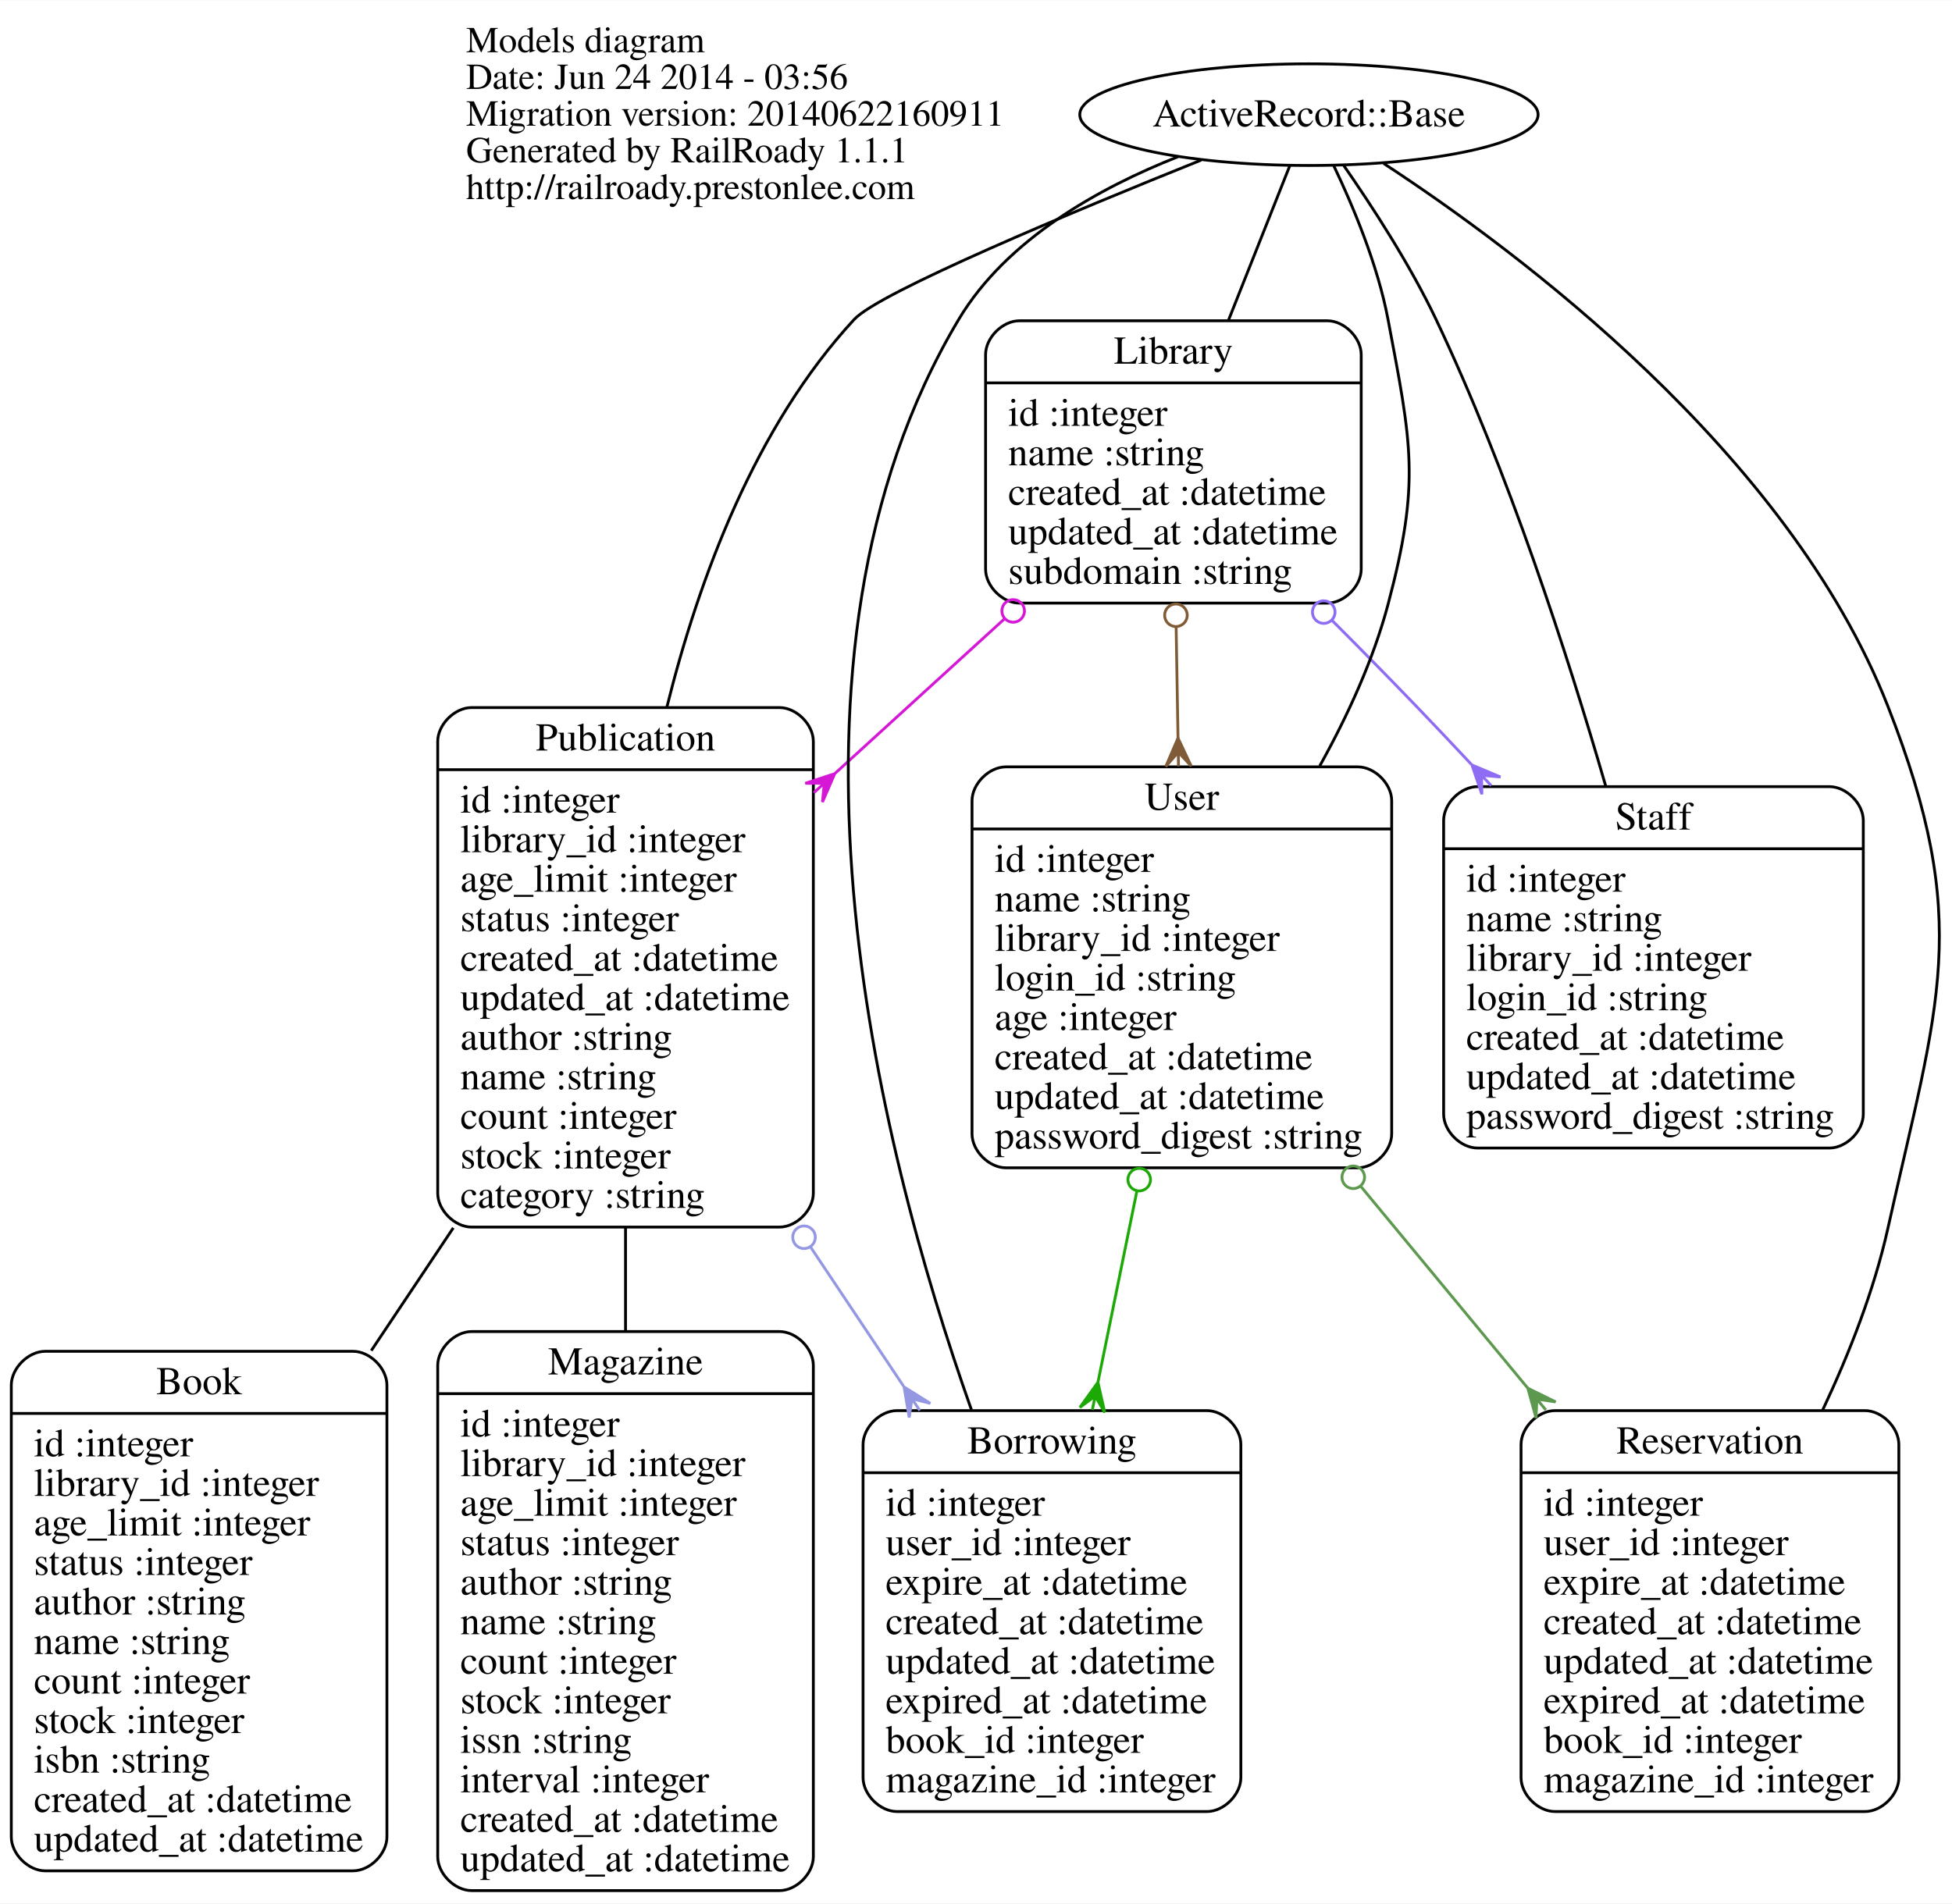
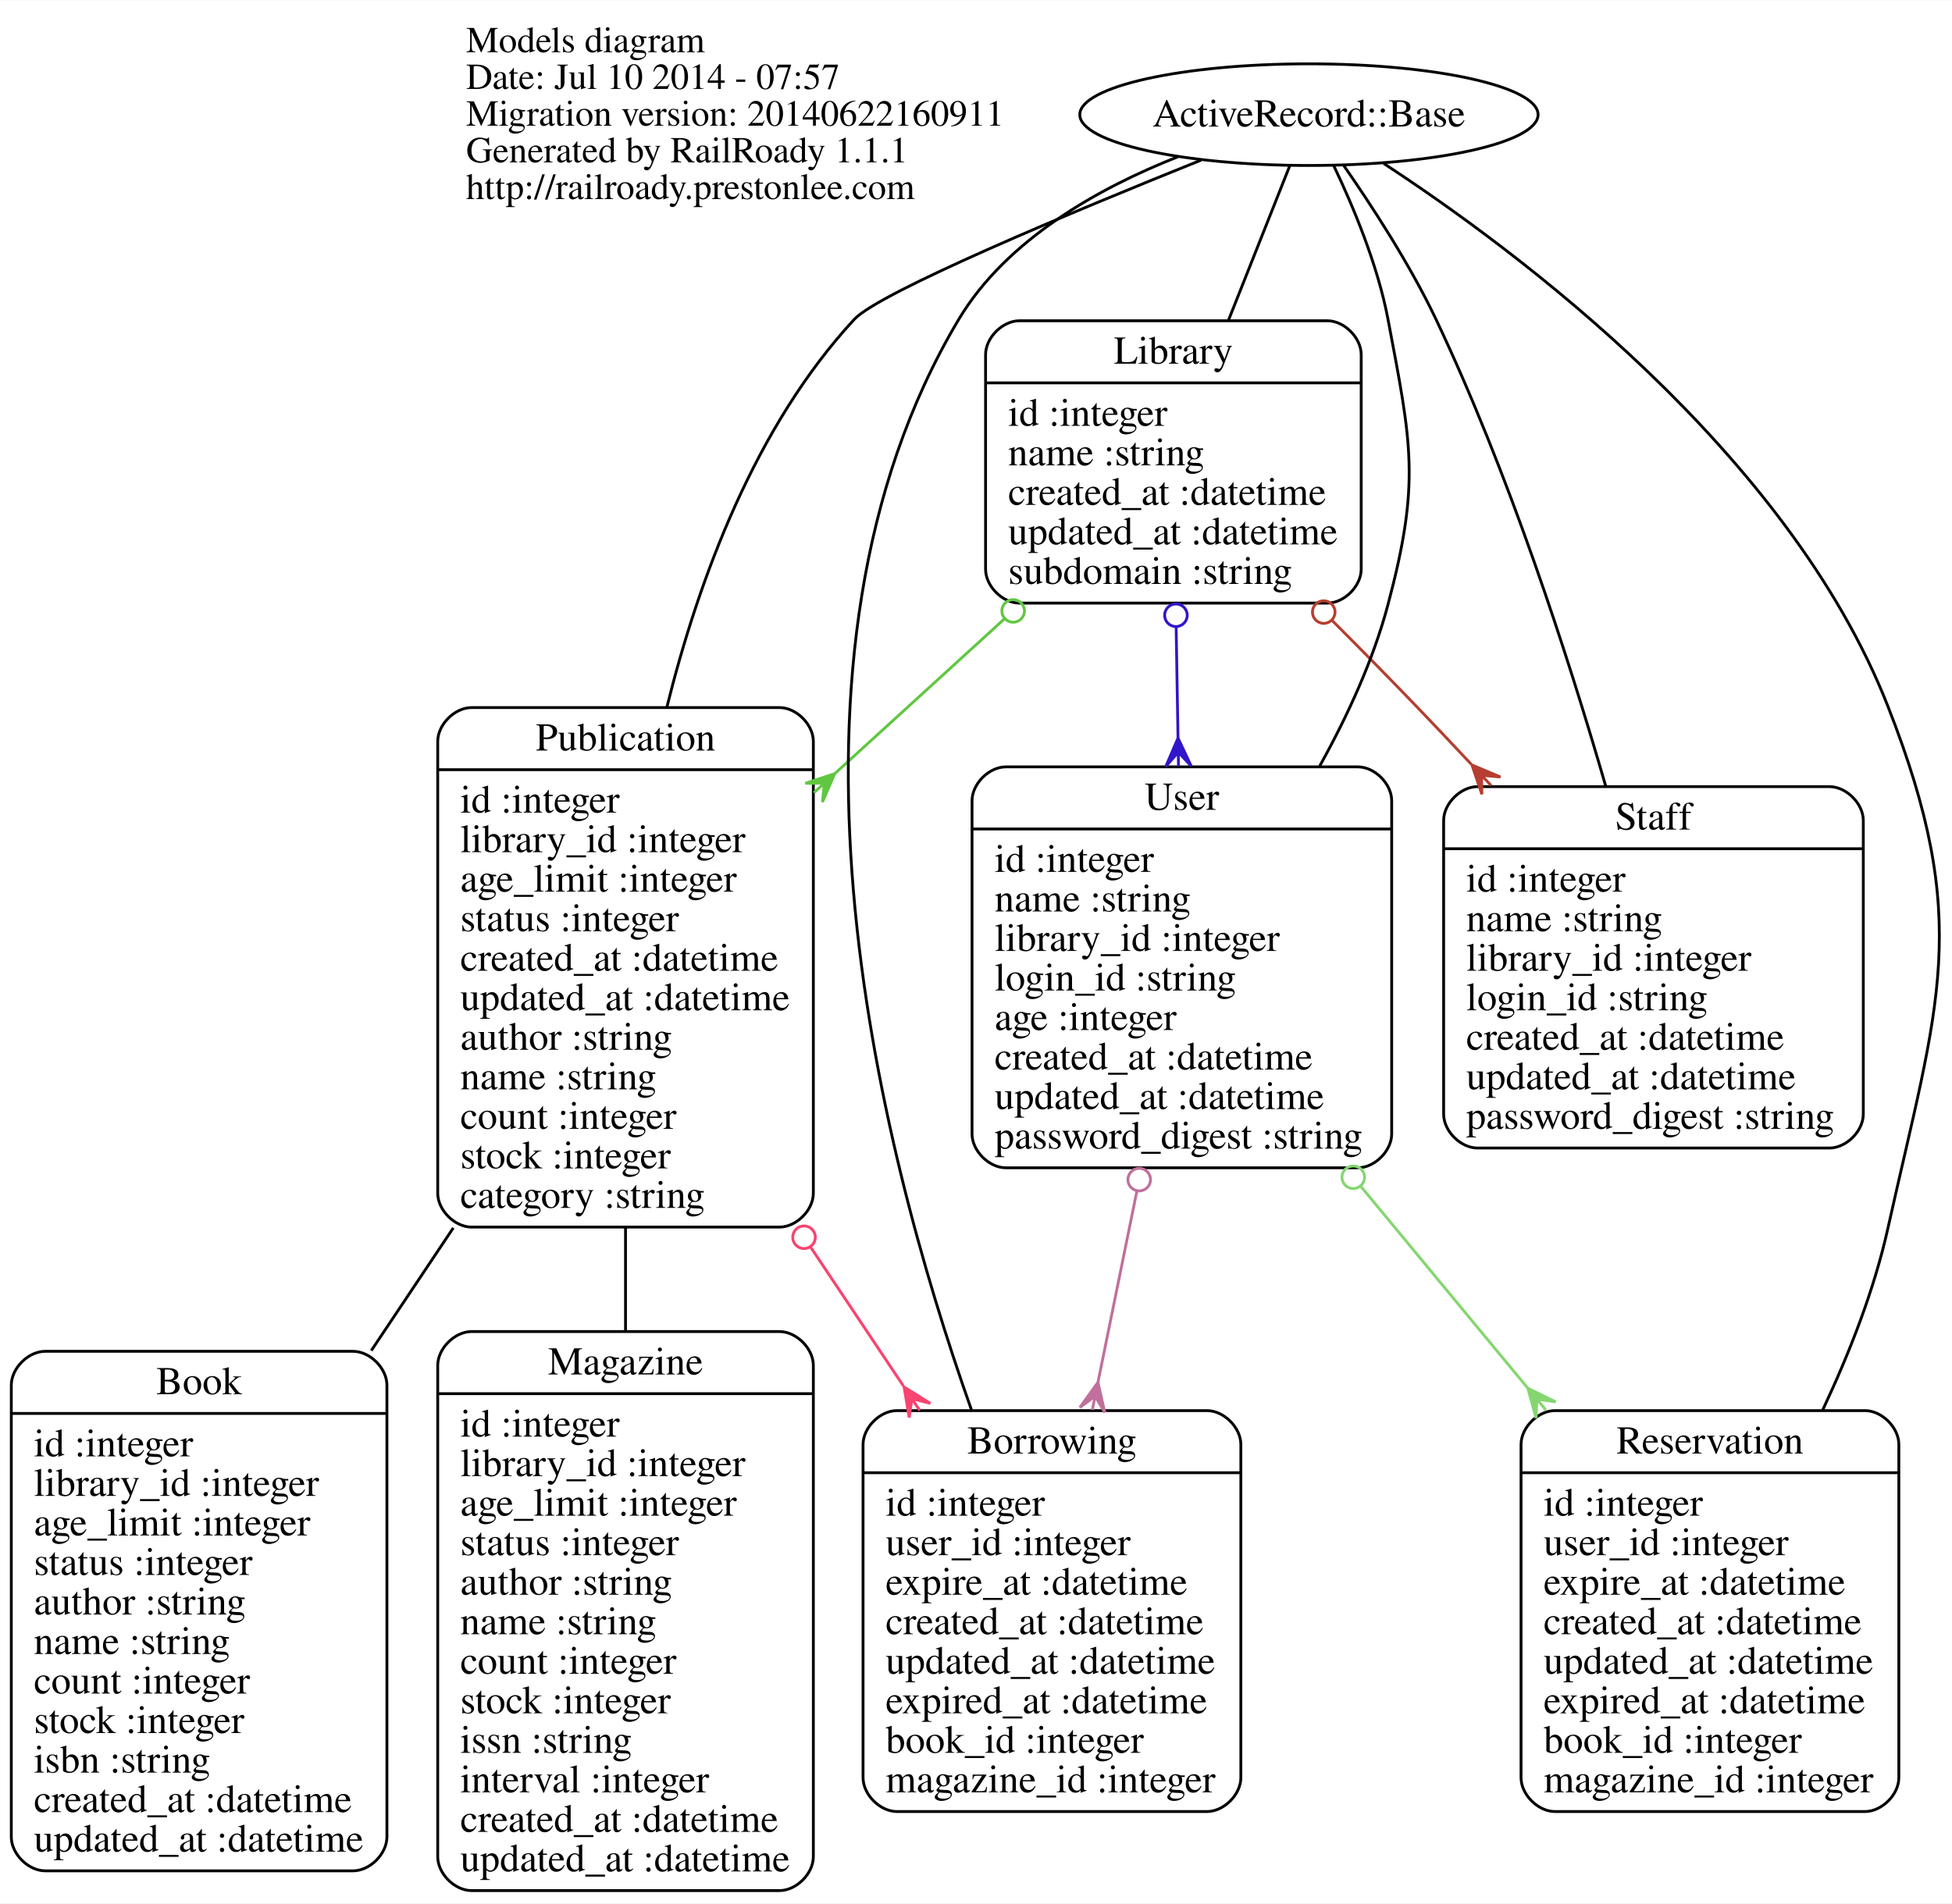
<svg xmlns="http://www.w3.org/2000/svg" width="691pt" height="674pt" viewBox="0.00 0.00 691.22 674.00">
  <g id="graph0" class="graph" transform="scale(1 1) rotate(0) translate(4 670)">
    <polygon fill="white" stroke="none" points="-4,4 -4,-670 687.223,-670 687.223,4 -4,4" />
    <g id="node1" class="node">
      <text text-anchor="start" x="161.056" y="-651.6" font-family="Times,serif" font-size="13.00">Models diagram</text>
-       <text text-anchor="start" x="161.056" y="-638.6" font-family="Times,serif" font-size="13.00">Date: Jun 24 2014 - 03:56</text>
+       <text text-anchor="start" x="161.056" y="-638.6" font-family="Times,serif" font-size="13.00">Date: Jul 10 2014 - 07:57</text>
      <text text-anchor="start" x="161.056" y="-625.6" font-family="Times,serif" font-size="13.00">Migration version: 20140622160911</text>
      <text text-anchor="start" x="161.056" y="-612.6" font-family="Times,serif" font-size="13.00">Generated by RailRoady 1.1.1</text>
      <text text-anchor="start" x="161.056" y="-599.6" font-family="Times,serif" font-size="13.00">http://railroady.prestonlee.com</text>
    </g>
    <g id="node2" class="node">
      <path fill="none" stroke="black" d="M12,-7.5C12,-7.5 121.011,-7.5 121.011,-7.5 127.011,-7.5 133.011,-13.5 133.011,-19.5 133.011,-19.5 133.011,-179.5 133.011,-179.5 133.011,-185.5 127.011,-191.5 121.011,-191.5 121.011,-191.5 12,-191.5 12,-191.5 6,-191.5 0,-185.5 0,-179.5 0,-179.5 0,-19.5 0,-19.5 0,-13.5 6,-7.5 12,-7.5" />
      <text text-anchor="middle" x="66.505" y="-176.3" font-family="Times,serif" font-size="14.00">Book</text>
      <polyline fill="none" stroke="black" points="0,-169.5 133.011,-169.5 " />
      <text text-anchor="start" x="8" y="-154.3" font-family="Times,serif" font-size="14.00">id :integer</text>
      <text text-anchor="start" x="8" y="-140.3" font-family="Times,serif" font-size="14.00">library_id :integer</text>
      <text text-anchor="start" x="8" y="-126.3" font-family="Times,serif" font-size="14.00">age_limit :integer</text>
      <text text-anchor="start" x="8" y="-112.3" font-family="Times,serif" font-size="14.00">status :integer</text>
      <text text-anchor="start" x="8" y="-98.3" font-family="Times,serif" font-size="14.00">author :string</text>
      <text text-anchor="start" x="8" y="-84.3" font-family="Times,serif" font-size="14.00">name :string</text>
      <text text-anchor="start" x="8" y="-70.3" font-family="Times,serif" font-size="14.00">count :integer</text>
      <text text-anchor="start" x="8" y="-56.3" font-family="Times,serif" font-size="14.00">stock :integer</text>
      <text text-anchor="start" x="8" y="-42.3" font-family="Times,serif" font-size="14.00">isbn :string</text>
      <text text-anchor="start" x="8" y="-28.3" font-family="Times,serif" font-size="14.00">created_at :datetime</text>
      <text text-anchor="start" x="8" y="-14.3" font-family="Times,serif" font-size="14.00">updated_at :datetime</text>
    </g>
    <g id="node3" class="node">
      <path fill="none" stroke="black" d="M313.614,-28.5C313.614,-28.5 423.397,-28.5 423.397,-28.5 429.397,-28.5 435.397,-34.5 435.397,-40.5 435.397,-40.5 435.397,-158.5 435.397,-158.5 435.397,-164.5 429.397,-170.5 423.397,-170.5 423.397,-170.5 313.614,-170.5 313.614,-170.5 307.614,-170.5 301.614,-164.5 301.614,-158.5 301.614,-158.5 301.614,-40.5 301.614,-40.5 301.614,-34.5 307.614,-28.5 313.614,-28.5" />
      <text text-anchor="middle" x="368.505" y="-155.3" font-family="Times,serif" font-size="14.00">Borrowing</text>
      <polyline fill="none" stroke="black" points="301.614,-148.5 435.397,-148.5 " />
      <text text-anchor="start" x="309.614" y="-133.3" font-family="Times,serif" font-size="14.00">id :integer</text>
      <text text-anchor="start" x="309.614" y="-119.3" font-family="Times,serif" font-size="14.00">user_id :integer</text>
      <text text-anchor="start" x="309.614" y="-105.3" font-family="Times,serif" font-size="14.00">expire_at :datetime</text>
      <text text-anchor="start" x="309.614" y="-91.3" font-family="Times,serif" font-size="14.00">created_at :datetime</text>
      <text text-anchor="start" x="309.614" y="-77.3" font-family="Times,serif" font-size="14.00">updated_at :datetime</text>
      <text text-anchor="start" x="309.614" y="-63.3" font-family="Times,serif" font-size="14.00">expired_at :datetime</text>
      <text text-anchor="start" x="309.614" y="-49.3" font-family="Times,serif" font-size="14.00">book_id :integer</text>
      <text text-anchor="start" x="309.614" y="-35.3" font-family="Times,serif" font-size="14.00">magazine_id :integer</text>
    </g>
    <g id="node4" class="node">
      <path fill="none" stroke="black" d="M357,-456.5C357,-456.5 466.011,-456.5 466.011,-456.5 472.011,-456.5 478.011,-462.5 478.011,-468.5 478.011,-468.5 478.011,-544.5 478.011,-544.5 478.011,-550.5 472.011,-556.5 466.011,-556.5 466.011,-556.5 357,-556.5 357,-556.5 351,-556.5 345,-550.5 345,-544.5 345,-544.5 345,-468.5 345,-468.5 345,-462.5 351,-456.5 357,-456.5" />
      <text text-anchor="middle" x="411.505" y="-541.3" font-family="Times,serif" font-size="14.00">Library</text>
      <polyline fill="none" stroke="black" points="345,-534.5 478.011,-534.5 " />
      <text text-anchor="start" x="353" y="-519.3" font-family="Times,serif" font-size="14.00">id :integer</text>
      <text text-anchor="start" x="353" y="-505.3" font-family="Times,serif" font-size="14.00">name :string</text>
      <text text-anchor="start" x="353" y="-491.3" font-family="Times,serif" font-size="14.00">created_at :datetime</text>
      <text text-anchor="start" x="353" y="-477.3" font-family="Times,serif" font-size="14.00">updated_at :datetime</text>
      <text text-anchor="start" x="353" y="-463.3" font-family="Times,serif" font-size="14.00">subdomain :string</text>
    </g>
    <g id="node6" class="node">
      <path fill="none" stroke="black" d="M163,-235.5C163,-235.5 272.011,-235.5 272.011,-235.5 278.011,-235.5 284.011,-241.5 284.011,-247.5 284.011,-247.5 284.011,-407.5 284.011,-407.5 284.011,-413.5 278.011,-419.5 272.011,-419.5 272.011,-419.5 163,-419.5 163,-419.5 157,-419.5 151,-413.5 151,-407.5 151,-407.5 151,-247.5 151,-247.5 151,-241.5 157,-235.5 163,-235.5" />
      <text text-anchor="middle" x="217.505" y="-404.3" font-family="Times,serif" font-size="14.00">Publication</text>
      <polyline fill="none" stroke="black" points="151,-397.5 284.011,-397.5 " />
      <text text-anchor="start" x="159" y="-382.3" font-family="Times,serif" font-size="14.00">id :integer</text>
      <text text-anchor="start" x="159" y="-368.3" font-family="Times,serif" font-size="14.00">library_id :integer</text>
      <text text-anchor="start" x="159" y="-354.3" font-family="Times,serif" font-size="14.00">age_limit :integer</text>
      <text text-anchor="start" x="159" y="-340.3" font-family="Times,serif" font-size="14.00">status :integer</text>
      <text text-anchor="start" x="159" y="-326.3" font-family="Times,serif" font-size="14.00">created_at :datetime</text>
      <text text-anchor="start" x="159" y="-312.3" font-family="Times,serif" font-size="14.00">updated_at :datetime</text>
      <text text-anchor="start" x="159" y="-298.3" font-family="Times,serif" font-size="14.00">author :string</text>
      <text text-anchor="start" x="159" y="-284.3" font-family="Times,serif" font-size="14.00">name :string</text>
      <text text-anchor="start" x="159" y="-270.3" font-family="Times,serif" font-size="14.00">count :integer</text>
      <text text-anchor="start" x="159" y="-256.3" font-family="Times,serif" font-size="14.00">stock :integer</text>
      <text text-anchor="start" x="159" y="-242.3" font-family="Times,serif" font-size="14.00">category :string</text>
    </g>
    <g id="edge5" class="edge">
-       <path fill="none" stroke="#d518d6" d="M351.77,-450.999C332.804,-433.696 311.597,-414.347 291.739,-396.229" />
-       <ellipse fill="none" stroke="#d518d6" cx="354.768" cy="-453.735" rx="4" ry="4" />
-       <polygon fill="#d518d6" stroke="#d518d6" points="291.589,-396.092 287.235,-386.028 287.895,-392.722 284.202,-389.352 284.202,-389.352 284.202,-389.352 287.895,-392.722 281.169,-392.676 291.589,-396.092 291.589,-396.092" />
+       <path fill="none" stroke="#61c742" d="M351.77,-450.999C332.804,-433.696 311.597,-414.347 291.739,-396.229" />
+       <ellipse fill="none" stroke="#61c742" cx="354.768" cy="-453.735" rx="4" ry="4" />
+       <polygon fill="#61c742" stroke="#61c742" points="291.589,-396.092 287.235,-386.028 287.895,-392.722 284.202,-389.352 284.202,-389.352 284.202,-389.352 287.895,-392.722 281.169,-392.676 291.589,-396.092 291.589,-396.092" />
    </g>
    <g id="node8" class="node">
      <path fill="none" stroke="black" d="M519.204,-263.5C519.204,-263.5 643.807,-263.5 643.807,-263.5 649.807,-263.5 655.807,-269.5 655.807,-275.5 655.807,-275.5 655.807,-379.5 655.807,-379.5 655.807,-385.5 649.807,-391.5 643.807,-391.5 643.807,-391.5 519.204,-391.5 519.204,-391.5 513.204,-391.5 507.204,-385.5 507.204,-379.5 507.204,-379.5 507.204,-275.5 507.204,-275.5 507.204,-269.5 513.204,-263.5 519.204,-263.5" />
      <text text-anchor="middle" x="581.505" y="-376.3" font-family="Times,serif" font-size="14.00">Staff</text>
      <polyline fill="none" stroke="black" points="507.204,-369.5 655.807,-369.5 " />
      <text text-anchor="start" x="515.204" y="-354.3" font-family="Times,serif" font-size="14.00">id :integer</text>
      <text text-anchor="start" x="515.204" y="-340.3" font-family="Times,serif" font-size="14.00">name :string</text>
      <text text-anchor="start" x="515.204" y="-326.3" font-family="Times,serif" font-size="14.00">library_id :integer</text>
      <text text-anchor="start" x="515.204" y="-312.3" font-family="Times,serif" font-size="14.00">login_id :string</text>
      <text text-anchor="start" x="515.204" y="-298.3" font-family="Times,serif" font-size="14.00">created_at :datetime</text>
      <text text-anchor="start" x="515.204" y="-284.3" font-family="Times,serif" font-size="14.00">updated_at :datetime</text>
      <text text-anchor="start" x="515.204" y="-270.3" font-family="Times,serif" font-size="14.00">password_digest :string</text>
    </g>
    <g id="edge4" class="edge">
-       <path fill="none" stroke="#8e6cf3" d="M467.76,-450.309C477.748,-440.301 487.993,-429.898 497.505,-420 503.87,-413.377 510.442,-406.425 516.976,-399.437" />
-       <ellipse fill="none" stroke="#8e6cf3" cx="464.745" cy="-453.321" rx="4" ry="4" />
-       <polygon fill="#8e6cf3" stroke="#8e6cf3" points="517.224,-399.171 527.332,-394.921 520.632,-395.512 524.04,-391.854 524.04,-391.854 524.04,-391.854 520.632,-395.512 520.747,-388.787 517.224,-399.171 517.224,-399.171" />
+       <path fill="none" stroke="#b53e30" d="M467.76,-450.309C477.748,-440.301 487.993,-429.898 497.505,-420 503.87,-413.377 510.442,-406.425 516.976,-399.437" />
+       <ellipse fill="none" stroke="#b53e30" cx="464.745" cy="-453.321" rx="4" ry="4" />
+       <polygon fill="#b53e30" stroke="#b53e30" points="517.224,-399.171 527.332,-394.921 520.632,-395.512 524.04,-391.854 524.04,-391.854 524.04,-391.854 520.632,-395.512 520.747,-388.787 517.224,-399.171 517.224,-399.171" />
    </g>
    <g id="node9" class="node">
      <path fill="none" stroke="black" d="M352.204,-256.5C352.204,-256.5 476.807,-256.5 476.807,-256.5 482.807,-256.5 488.807,-262.5 488.807,-268.5 488.807,-268.5 488.807,-386.5 488.807,-386.5 488.807,-392.5 482.807,-398.5 476.807,-398.5 476.807,-398.5 352.204,-398.5 352.204,-398.5 346.204,-398.5 340.204,-392.5 340.204,-386.5 340.204,-386.5 340.204,-268.5 340.204,-268.5 340.204,-262.5 346.204,-256.5 352.204,-256.5" />
      <text text-anchor="middle" x="414.505" y="-383.3" font-family="Times,serif" font-size="14.00">User</text>
      <polyline fill="none" stroke="black" points="340.204,-376.5 488.807,-376.5 " />
      <text text-anchor="start" x="348.204" y="-361.3" font-family="Times,serif" font-size="14.00">id :integer</text>
      <text text-anchor="start" x="348.204" y="-347.3" font-family="Times,serif" font-size="14.00">name :string</text>
      <text text-anchor="start" x="348.204" y="-333.3" font-family="Times,serif" font-size="14.00">library_id :integer</text>
      <text text-anchor="start" x="348.204" y="-319.3" font-family="Times,serif" font-size="14.00">login_id :string</text>
      <text text-anchor="start" x="348.204" y="-305.3" font-family="Times,serif" font-size="14.00">age :integer</text>
      <text text-anchor="start" x="348.204" y="-291.3" font-family="Times,serif" font-size="14.00">created_at :datetime</text>
      <text text-anchor="start" x="348.204" y="-277.3" font-family="Times,serif" font-size="14.00">updated_at :datetime</text>
      <text text-anchor="start" x="348.204" y="-263.3" font-family="Times,serif" font-size="14.00">password_digest :string</text>
    </g>
    <g id="edge3" class="edge">
-       <path fill="none" stroke="#805b38" d="M412.478,-448.107C412.691,-435.553 412.92,-422.042 413.145,-408.779" />
-       <ellipse fill="none" stroke="#805b38" cx="412.409" cy="-452.196" rx="4" ry="4" />
-       <polygon fill="#805b38" stroke="#805b38" points="413.146,-408.704 417.815,-398.782 413.231,-403.705 413.315,-398.705 413.315,-398.705 413.315,-398.705 413.231,-403.705 408.816,-398.629 413.146,-408.704 413.146,-408.704" />
+       <path fill="none" stroke="#3115c9" d="M412.478,-448.107C412.691,-435.553 412.92,-422.042 413.145,-408.779" />
+       <ellipse fill="none" stroke="#3115c9" cx="412.409" cy="-452.196" rx="4" ry="4" />
+       <polygon fill="#3115c9" stroke="#3115c9" points="413.146,-408.704 417.815,-398.782 413.231,-403.705 413.315,-398.705 413.315,-398.705 413.315,-398.705 413.231,-403.705 408.816,-398.629 413.146,-408.704 413.146,-408.704" />
    </g>
    <g id="node5" class="node">
      <path fill="none" stroke="black" d="M163,-0.5C163,-0.5 272.011,-0.5 272.011,-0.5 278.011,-0.5 284.011,-6.5 284.011,-12.5 284.011,-12.5 284.011,-186.5 284.011,-186.5 284.011,-192.5 278.011,-198.5 272.011,-198.5 272.011,-198.5 163,-198.5 163,-198.5 157,-198.5 151,-192.5 151,-186.5 151,-186.5 151,-12.5 151,-12.5 151,-6.5 157,-0.5 163,-0.5" />
      <text text-anchor="middle" x="217.505" y="-183.3" font-family="Times,serif" font-size="14.00">Magazine</text>
      <polyline fill="none" stroke="black" points="151,-176.5 284.011,-176.5 " />
      <text text-anchor="start" x="159" y="-161.3" font-family="Times,serif" font-size="14.00">id :integer</text>
      <text text-anchor="start" x="159" y="-147.3" font-family="Times,serif" font-size="14.00">library_id :integer</text>
      <text text-anchor="start" x="159" y="-133.3" font-family="Times,serif" font-size="14.00">age_limit :integer</text>
      <text text-anchor="start" x="159" y="-119.3" font-family="Times,serif" font-size="14.00">status :integer</text>
      <text text-anchor="start" x="159" y="-105.3" font-family="Times,serif" font-size="14.00">author :string</text>
      <text text-anchor="start" x="159" y="-91.3" font-family="Times,serif" font-size="14.00">name :string</text>
      <text text-anchor="start" x="159" y="-77.3" font-family="Times,serif" font-size="14.00">count :integer</text>
      <text text-anchor="start" x="159" y="-63.3" font-family="Times,serif" font-size="14.00">stock :integer</text>
      <text text-anchor="start" x="159" y="-49.3" font-family="Times,serif" font-size="14.00">issn :string</text>
      <text text-anchor="start" x="159" y="-35.3" font-family="Times,serif" font-size="14.00">interval :integer</text>
      <text text-anchor="start" x="159" y="-21.3" font-family="Times,serif" font-size="14.00">created_at :datetime</text>
      <text text-anchor="start" x="159" y="-7.3" font-family="Times,serif" font-size="14.00">updated_at :datetime</text>
    </g>
    <g id="edge1" class="edge">
      <path fill="none" stroke="black" d="M156.523,-235.229C146.946,-220.895 137.046,-206.077 127.47,-191.745" />
    </g>
    <g id="edge8" class="edge">
-       <path fill="none" stroke="#9497e1" d="M283.068,-228.374C294.039,-211.953 305.295,-195.107 315.887,-179.253" />
-       <ellipse fill="none" stroke="#9497e1" cx="280.71" cy="-231.903" rx="4" ry="4" />
-       <polygon fill="#9497e1" stroke="#9497e1" points="316.142,-178.871 325.439,-173.057 318.92,-174.714 321.698,-170.557 321.698,-170.557 321.698,-170.557 318.92,-174.714 317.956,-168.057 316.142,-178.871 316.142,-178.871" />
+       <path fill="none" stroke="#f94370" d="M283.068,-228.374C294.039,-211.953 305.295,-195.107 315.887,-179.253" />
+       <ellipse fill="none" stroke="#f94370" cx="280.71" cy="-231.903" rx="4" ry="4" />
+       <polygon fill="#f94370" stroke="#f94370" points="316.142,-178.871 325.439,-173.057 318.92,-174.714 321.698,-170.557 321.698,-170.557 321.698,-170.557 318.92,-174.714 317.956,-168.057 316.142,-178.871 316.142,-178.871" />
    </g>
    <g id="edge7" class="edge">
      <path fill="none" stroke="black" d="M217.505,-235.229C217.505,-223.223 217.505,-210.877 217.505,-198.762" />
    </g>
    <g id="node7" class="node">
      <path fill="none" stroke="black" d="M546.614,-28.5C546.614,-28.5 656.397,-28.5 656.397,-28.5 662.397,-28.5 668.397,-34.5 668.397,-40.5 668.397,-40.5 668.397,-158.5 668.397,-158.5 668.397,-164.5 662.397,-170.5 656.397,-170.5 656.397,-170.5 546.614,-170.5 546.614,-170.5 540.614,-170.5 534.614,-164.5 534.614,-158.5 534.614,-158.5 534.614,-40.5 534.614,-40.5 534.614,-34.5 540.614,-28.5 546.614,-28.5" />
      <text text-anchor="middle" x="601.505" y="-155.3" font-family="Times,serif" font-size="14.00">Reservation</text>
      <polyline fill="none" stroke="black" points="534.614,-148.5 668.397,-148.5 " />
      <text text-anchor="start" x="542.614" y="-133.3" font-family="Times,serif" font-size="14.00">id :integer</text>
      <text text-anchor="start" x="542.614" y="-119.3" font-family="Times,serif" font-size="14.00">user_id :integer</text>
      <text text-anchor="start" x="542.614" y="-105.3" font-family="Times,serif" font-size="14.00">expire_at :datetime</text>
      <text text-anchor="start" x="542.614" y="-91.3" font-family="Times,serif" font-size="14.00">created_at :datetime</text>
      <text text-anchor="start" x="542.614" y="-77.3" font-family="Times,serif" font-size="14.00">updated_at :datetime</text>
      <text text-anchor="start" x="542.614" y="-63.3" font-family="Times,serif" font-size="14.00">expired_at :datetime</text>
      <text text-anchor="start" x="542.614" y="-49.3" font-family="Times,serif" font-size="14.00">book_id :integer</text>
      <text text-anchor="start" x="542.614" y="-35.3" font-family="Times,serif" font-size="14.00">magazine_id :integer</text>
    </g>
    <g id="edge12" class="edge">
-       <path fill="none" stroke="#1ca805" d="M398.559,-248.155C394.116,-226.328 389.285,-202.591 384.821,-180.661" />
-       <ellipse fill="none" stroke="#1ca805" cx="399.405" cy="-252.311" rx="4" ry="4" />
-       <polygon fill="#1ca805" stroke="#1ca805" points="384.794,-180.525 387.209,-169.828 383.796,-175.625 382.799,-170.726 382.799,-170.726 382.799,-170.726 383.796,-175.625 378.389,-171.623 384.794,-180.525 384.794,-180.525" />
+       <path fill="none" stroke="#c0709b" d="M398.559,-248.155C394.116,-226.328 389.285,-202.591 384.821,-180.661" />
+       <ellipse fill="none" stroke="#c0709b" cx="399.405" cy="-252.311" rx="4" ry="4" />
+       <polygon fill="#c0709b" stroke="#c0709b" points="384.794,-180.525 387.209,-169.828 383.796,-175.625 382.799,-170.726 382.799,-170.726 382.799,-170.726 383.796,-175.625 378.389,-171.623 384.794,-180.525 384.794,-180.525" />
    </g>
    <g id="edge13" class="edge">
-       <path fill="none" stroke="#5c984e" d="M477.981,-249.786C497.012,-226.786 517.899,-201.543 536.996,-178.463" />
-       <ellipse fill="none" stroke="#5c984e" cx="475.198" cy="-253.149" rx="4" ry="4" />
-       <polygon fill="#5c984e" stroke="#5c984e" points="537.023,-178.43 546.865,-173.594 540.211,-174.578 543.398,-170.726 543.398,-170.726 543.398,-170.726 540.211,-174.578 539.931,-167.857 537.023,-178.43 537.023,-178.43" />
+       <path fill="none" stroke="#85d670" d="M477.981,-249.786C497.012,-226.786 517.899,-201.543 536.996,-178.463" />
+       <ellipse fill="none" stroke="#85d670" cx="475.198" cy="-253.149" rx="4" ry="4" />
+       <polygon fill="#85d670" stroke="#85d670" points="537.023,-178.43 546.865,-173.594 540.211,-174.578 543.398,-170.726 543.398,-170.726 543.398,-170.726 540.211,-174.578 539.931,-167.857 537.023,-178.43 537.023,-178.43" />
    </g>
    <g id="node10" class="node">
      <ellipse fill="none" stroke="black" cx="459.505" cy="-629.5" rx="81.142" ry="18" />
      <text text-anchor="middle" x="459.505" y="-625.3" font-family="Times,serif" font-size="14.00">ActiveRecord::Base</text>
    </g>
    <g id="edge2" class="edge">
      <path fill="none" stroke="black" d="M413.186,-614.617C385.509,-603.701 352.518,-585.481 335.505,-557 263.685,-436.769 306.4,-265.709 339.983,-170.799" />
    </g>
    <g id="edge6" class="edge">
      <path fill="none" stroke="black" d="M452.73,-611.42C447.07,-597.154 438.71,-576.079 430.995,-556.63" />
    </g>
    <g id="edge9" class="edge">
      <path fill="none" stroke="black" d="M421.373,-613.418C376.641,-595.442 307.412,-566.623 298.505,-557 263.555,-519.239 243.513,-465.434 232.112,-419.521" />
    </g>
    <g id="edge10" class="edge">
      <path fill="none" stroke="black" d="M485.964,-612.218C532.919,-581.525 629.196,-510.028 664.505,-420 694.527,-343.455 682.37,-315.258 664.505,-235 659.659,-213.229 650.895,-190.814 641.414,-170.676" />
    </g>
    <g id="edge11" class="edge">
      <path fill="none" stroke="black" d="M471.803,-611.53C481.608,-597.442 495.193,-576.608 504.505,-557 530.096,-503.115 551.056,-438.419 564.611,-391.643" />
    </g>
    <g id="edge14" class="edge">
      <path fill="none" stroke="black" d="M468.296,-611.412C475.058,-597.255 483.845,-576.387 487.505,-557 495.834,-512.891 499.045,-499.38 487.505,-456 482.292,-436.404 473.277,-416.682 463.324,-398.804" />
    </g>
  </g>
</svg>
